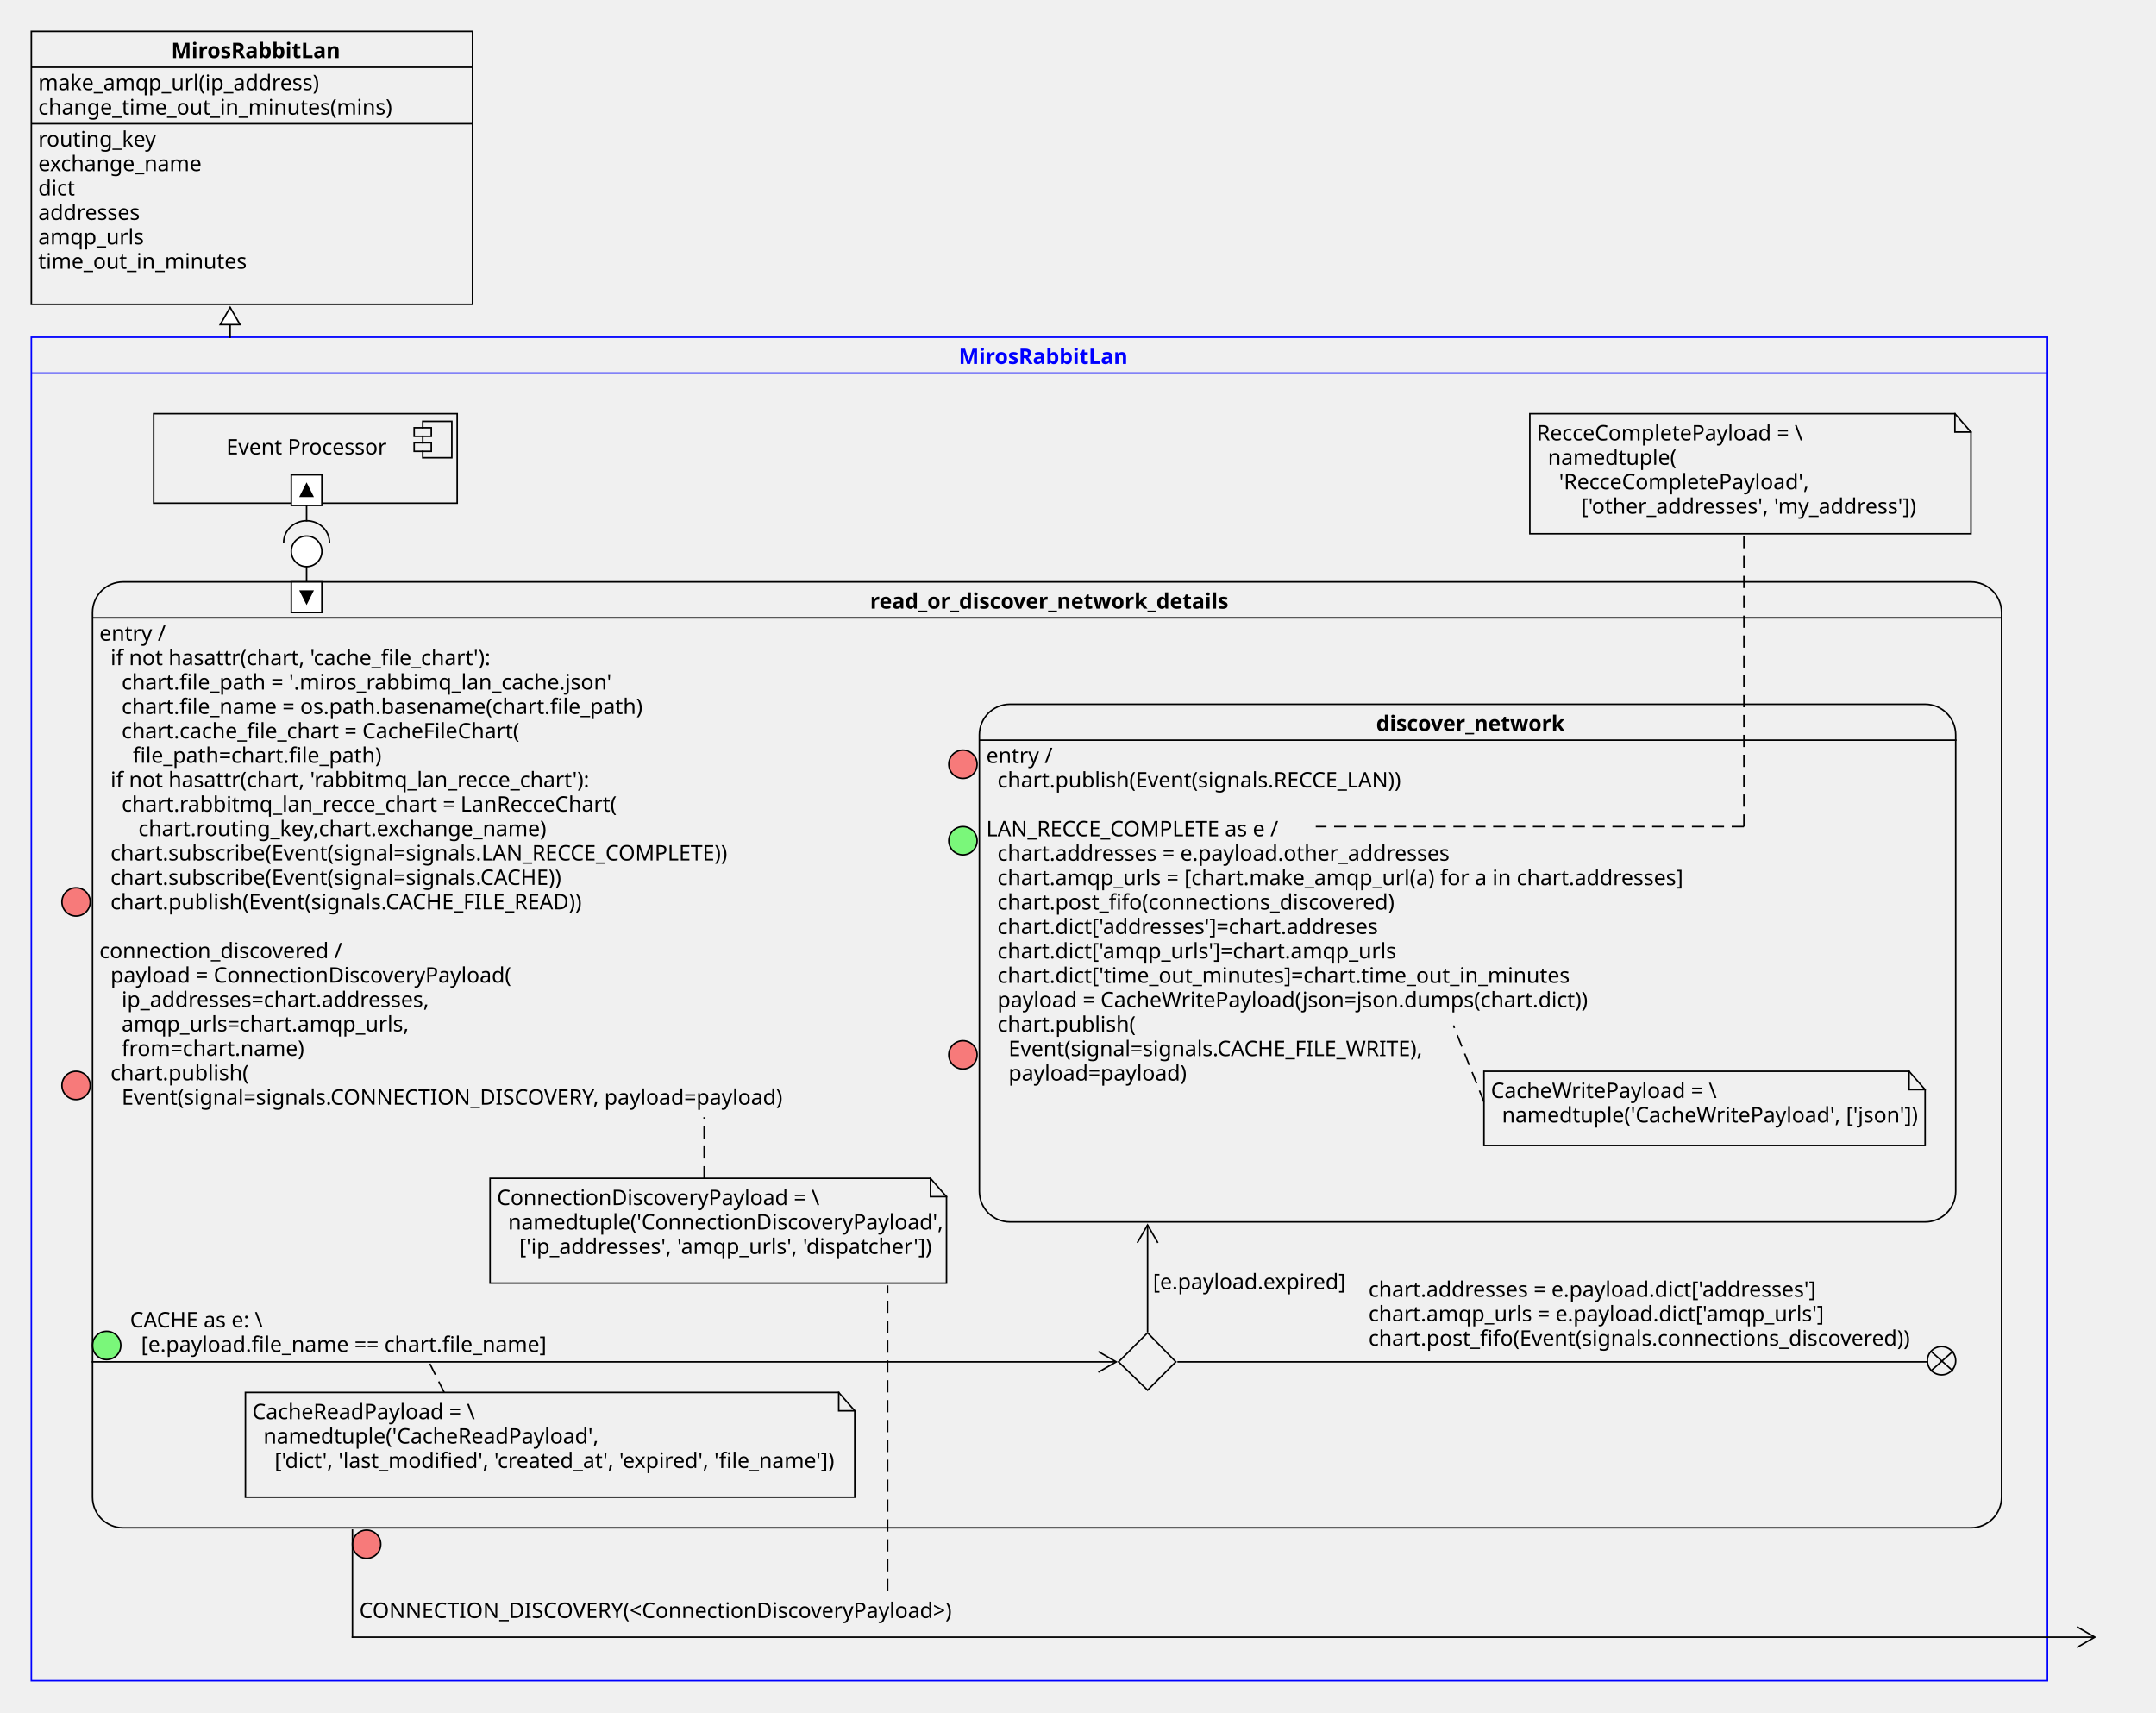
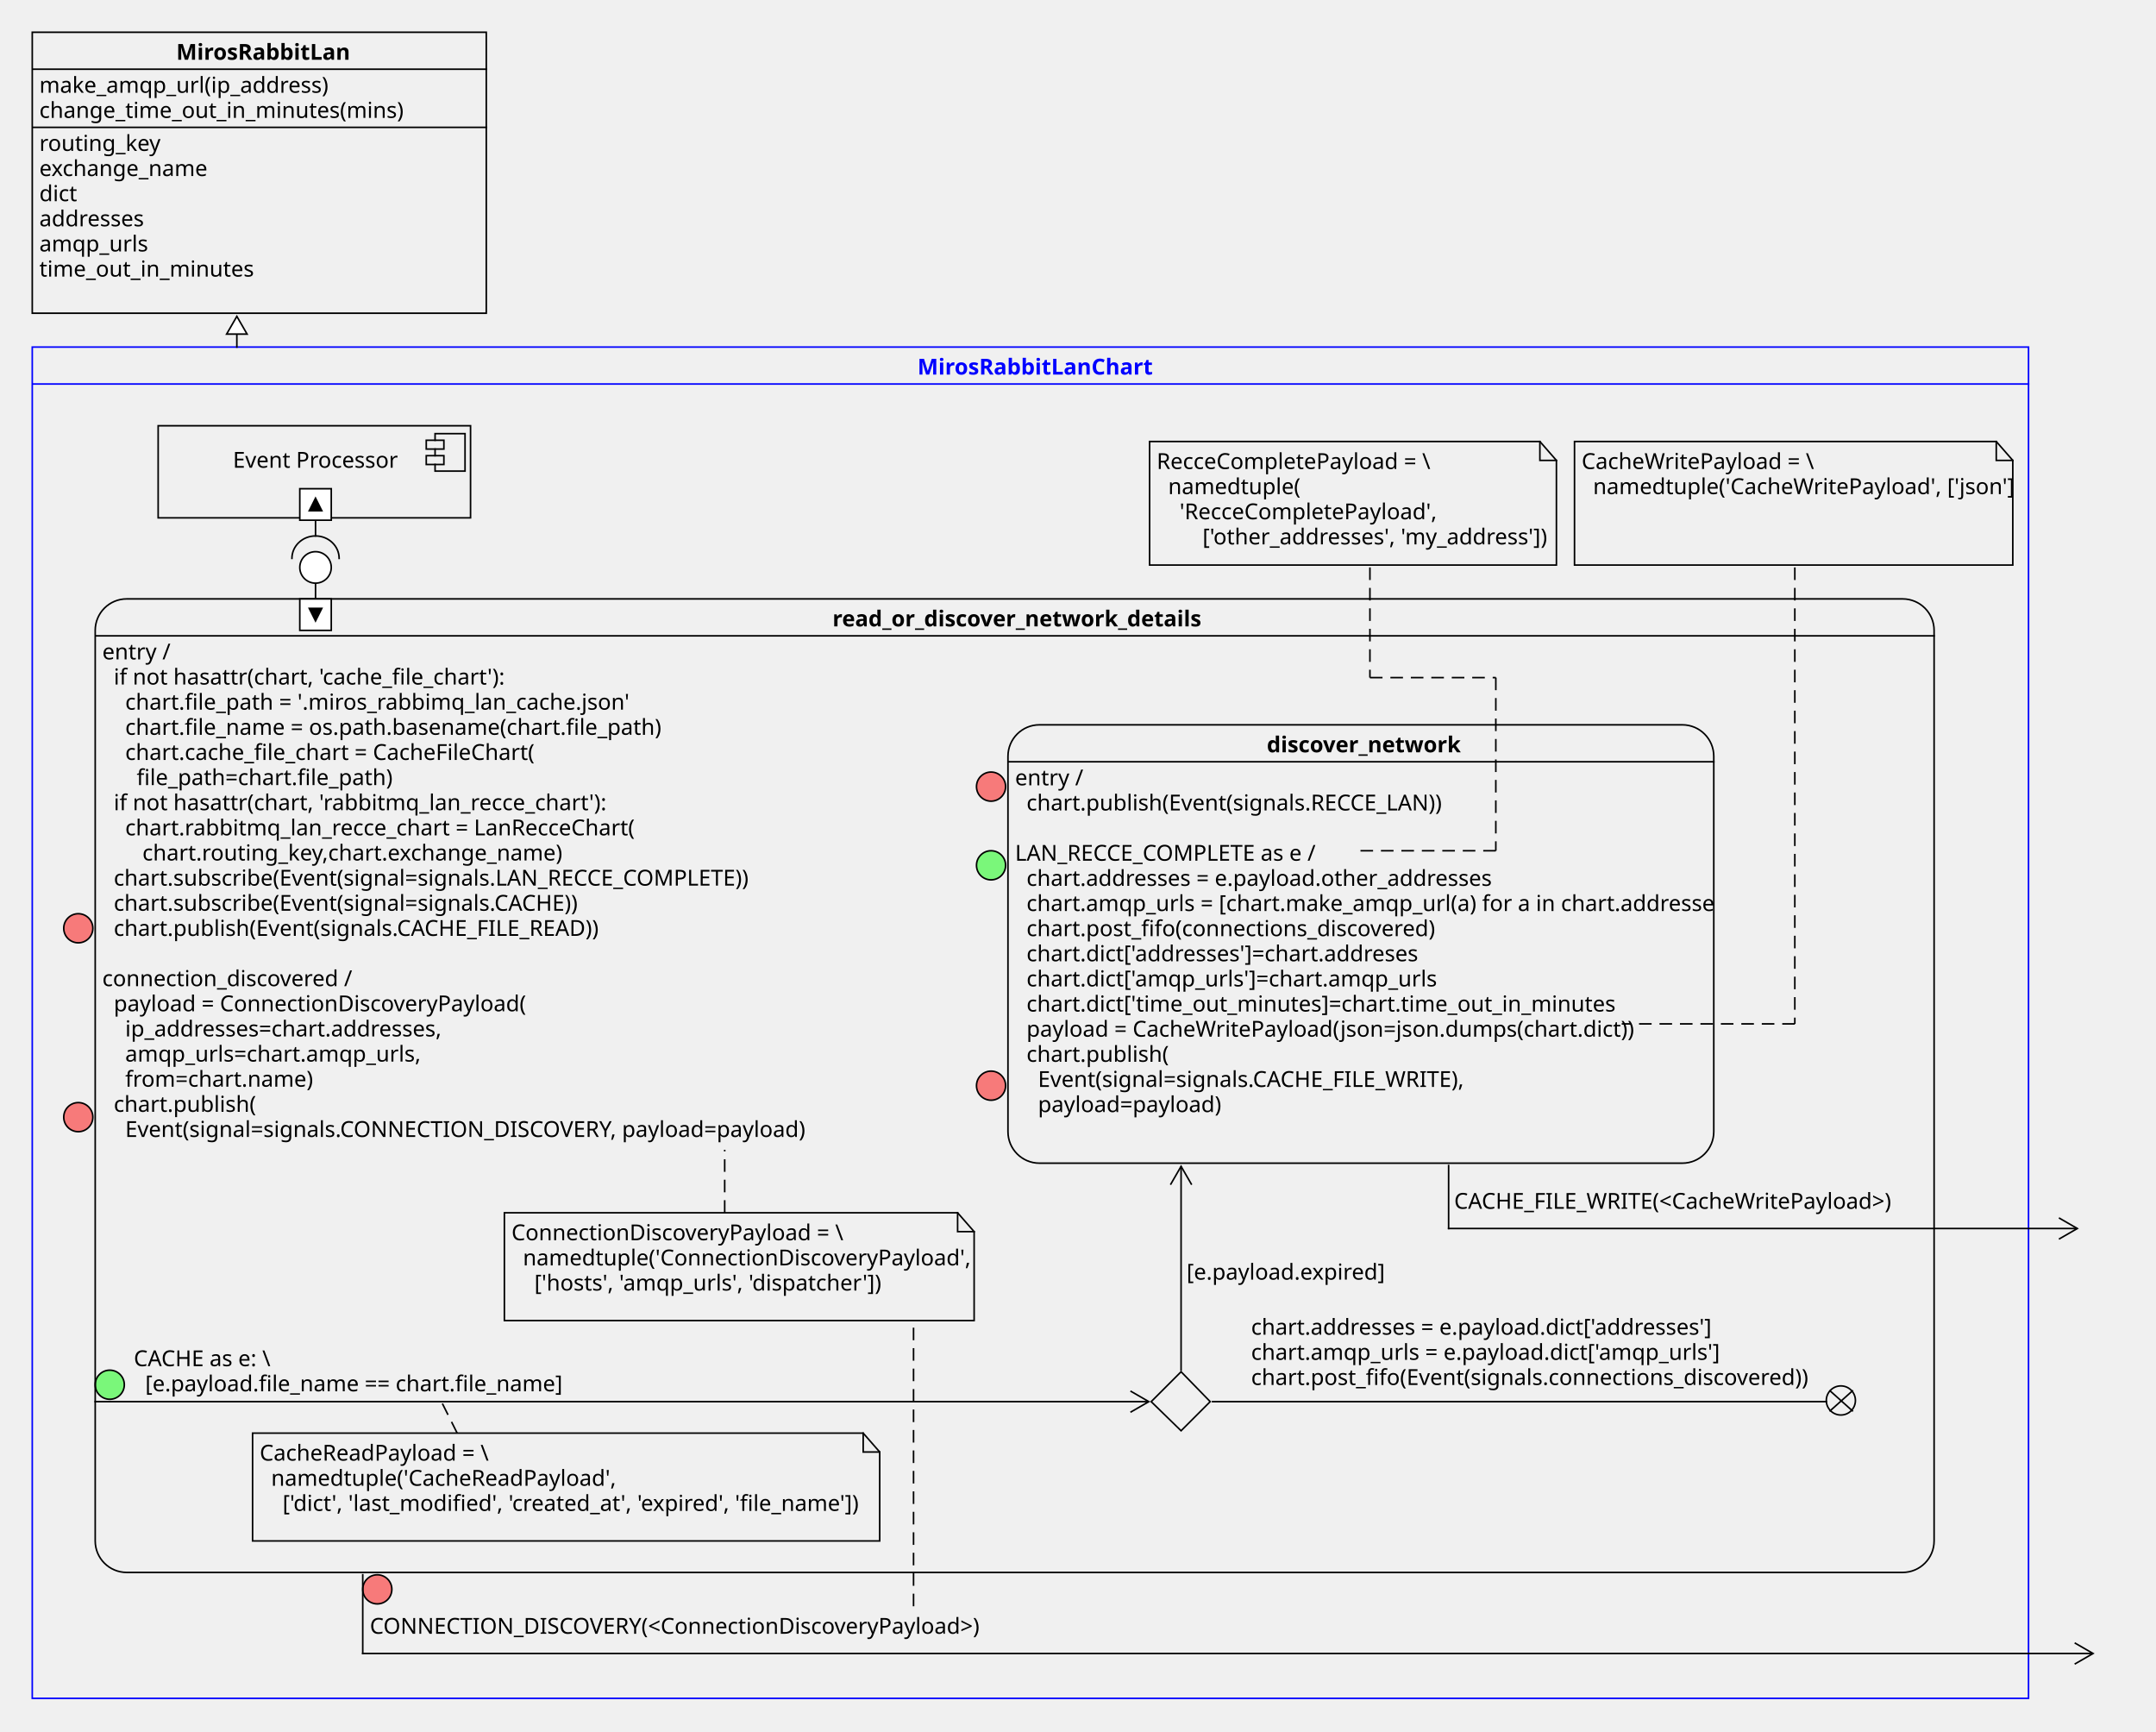
- <svg xmlns="http://www.w3.org/2000/svg" fill-opacity="1" color-rendering="auto" color-interpolation="auto" text-rendering="auto" stroke="black" stroke-linecap="square" width="1410" stroke-miterlimit="10" shape-rendering="auto" stroke-opacity="1" fill="black" stroke-dasharray="none" font-weight="normal" stroke-width="1" viewBox="30 60 1410 1120" height="1120" font-family="'Dialog'" font-style="normal" stroke-linejoin="miter" font-size="12px" stroke-dashoffset="0" image-rendering="auto">
+ <svg xmlns="http://www.w3.org/2000/svg" fill-opacity="1" color-rendering="auto" color-interpolation="auto" text-rendering="auto" stroke="black" stroke-linecap="square" width="1370" stroke-miterlimit="10" shape-rendering="auto" stroke-opacity="1" fill="black" stroke-dasharray="none" font-weight="normal" stroke-width="1" viewBox="100 10 1370 1100" height="1100" font-family="'Dialog'" font-style="normal" stroke-linejoin="miter" font-size="12px" stroke-dashoffset="0" image-rendering="auto">
  <defs id="genericDefs" />
  <g>
    <defs id="defs1">
      <clipPath clipPathUnits="userSpaceOnUse" id="clipPath1">
        <path d="M0 0 L2147483647 0 L2147483647 2147483647 L0 2147483647 L0 0 Z" />
      </clipPath>
      <clipPath clipPathUnits="userSpaceOnUse" id="clipPath2">
        <path d="M0 0 L0 20 L20 20 L20 0 Z" />
      </clipPath>
      <clipPath clipPathUnits="userSpaceOnUse" id="clipPath3">
-         <path d="M0 0 L0 880 L1320 880 L1320 0 Z" />
+         <path d="M0 0 L0 860 L1270 860 L1270 0 Z" />
      </clipPath>
      <clipPath clipPathUnits="userSpaceOnUse" id="clipPath4">
-         <path d="M0 0 L0 50 L290 50 L290 0 Z" />
+         <path d="M0 0 L0 80 L280 80 L280 0 Z" />
      </clipPath>
      <clipPath clipPathUnits="userSpaceOnUse" id="clipPath5">
        <path d="M0 0 L0 30 L440 30 L440 0 Z" />
      </clipPath>
      <clipPath clipPathUnits="userSpaceOnUse" id="clipPath6">
        <path d="M0 0 L0 70 L370 70 L370 0 Z" />
      </clipPath>
      <clipPath clipPathUnits="userSpaceOnUse" id="clipPath7">
-         <path d="M0 0 L0 80 L290 80 L290 0 Z" />
+         <path d="M0 0 L0 80 L260 80 L260 0 Z" />
      </clipPath>
      <clipPath clipPathUnits="userSpaceOnUse" id="clipPath8">
-         <path d="M0 0 L0 340 L640 340 L640 0 Z" />
+         <path d="M0 0 L0 280 L450 280 L450 0 Z" />
      </clipPath>
      <clipPath clipPathUnits="userSpaceOnUse" id="clipPath9">
        <path d="M0 0 L0 40 L40 40 L40 0 Z" />
      </clipPath>
      <clipPath clipPathUnits="userSpaceOnUse" id="clipPath10">
        <path d="M0 0 L0 40 L410 40 L410 0 Z" />
      </clipPath>
      <clipPath clipPathUnits="userSpaceOnUse" id="clipPath11">
        <path d="M0 0 L0 70 L400 70 L400 0 Z" />
      </clipPath>
      <clipPath clipPathUnits="userSpaceOnUse" id="clipPath12">
        <path d="M0 0 L0 70 L300 70 L300 0 Z" />
      </clipPath>
      <clipPath clipPathUnits="userSpaceOnUse" id="clipPath13">
        <path d="M0 0 L0 60 L200 60 L200 0 Z" />
      </clipPath>
      <clipPath clipPathUnits="userSpaceOnUse" id="clipPath14">
-         <path d="M0 0 L0 620 L1250 620 L1250 0 Z" />
+         <path d="M0 0 L0 620 L1170 620 L1170 0 Z" />
      </clipPath>
      <clipPath clipPathUnits="userSpaceOnUse" id="clipPath15">
        <path d="M0 0 L0 180 L290 180 L290 0 Z" />
      </clipPath>
      <clipPath clipPathUnits="userSpaceOnUse" id="clipPath16">
+         <path d="M0 0 L0 70 L430 70 L430 0 Z" />
+       </clipPath>
+       <clipPath clipPathUnits="userSpaceOnUse" id="clipPath17">
        <path d="M0 0 L0 50 L30 50 L30 0 Z" />
      </clipPath>
-       <clipPath clipPathUnits="userSpaceOnUse" id="clipPath17">
-         <path d="M0 0 L0 80 L50 80 L50 0 Z" />
-       </clipPath>
      <clipPath clipPathUnits="userSpaceOnUse" id="clipPath18">
-         <path d="M0 0 L0 230 L30 230 L30 0 Z" />
+         <path d="M0 0 L0 320 L140 320 L140 0 Z" />
      </clipPath>
      <clipPath clipPathUnits="userSpaceOnUse" id="clipPath19">
+         <path d="M0 0 L0 210 L30 210 L30 0 Z" />
+       </clipPath>
+       <clipPath clipPathUnits="userSpaceOnUse" id="clipPath20">
        <path d="M0 0 L0 70 L30 70 L30 0 Z" />
      </clipPath>
-       <clipPath clipPathUnits="userSpaceOnUse" id="clipPath20">
-         <path d="M0 0 L0 100 L1170 100 L1170 0 Z" />
-       </clipPath>
      <clipPath clipPathUnits="userSpaceOnUse" id="clipPath21">
+         <path d="M0 0 L0 80 L1130 80 L1130 0 Z" />
+       </clipPath>
+       <clipPath clipPathUnits="userSpaceOnUse" id="clipPath22">
        <path d="M0 0 L0 50 L40 50 L40 0 Z" />
      </clipPath>
-       <clipPath clipPathUnits="userSpaceOnUse" id="clipPath22">
-         <path d="M0 0 L0 220 L310 220 L310 0 Z" />
-       </clipPath>
      <clipPath clipPathUnits="userSpaceOnUse" id="clipPath23">
-         <path d="M0 0 L0 30 L520 30 L520 0 Z" />
+         <path d="M0 0 L0 210 L120 210 L120 0 Z" />
      </clipPath>
      <clipPath clipPathUnits="userSpaceOnUse" id="clipPath24">
-         <path d="M0 0 L0 100 L140 100 L140 0 Z" />
+         <path d="M0 0 L0 30 L420 30 L420 0 Z" />
      </clipPath>
      <clipPath clipPathUnits="userSpaceOnUse" id="clipPath25">
+         <path d="M0 0 L0 160 L140 160 L140 0 Z" />
+       </clipPath>
+       <clipPath clipPathUnits="userSpaceOnUse" id="clipPath26">
        <path d="M0 0 L0 30 L700 30 L700 0 Z" />
      </clipPath>
-       <clipPath clipPathUnits="userSpaceOnUse" id="clipPath26">
+       <clipPath clipPathUnits="userSpaceOnUse" id="clipPath27">
        <path d="M0 0 L0 60 L50 60 L50 0 Z" />
      </clipPath>
-       <clipPath clipPathUnits="userSpaceOnUse" id="clipPath27">
+       <clipPath clipPathUnits="userSpaceOnUse" id="clipPath28">
        <path d="M0 0 L0 60 L30 60 L30 0 Z" />
      </clipPath>
    </defs>
-     <g fill="rgb(255,0,0)" fill-opacity="0.49" transform="translate(70,640)" stroke-opacity="0.49" stroke="rgb(255,0,0)">
-       <circle r="9.25" clip-path="url(#clipPath2)" cx="9.75" cy="9.75" stroke="none" />
-     </g>
-     <g transform="translate(70,640)">
-       <circle fill="none" r="9.25" clip-path="url(#clipPath2)" cx="9.75" cy="9.75" />
-     </g>
-     <g fill="rgb(255,255,255)" fill-opacity="0" transform="translate(50,280)" stroke-opacity="0" stroke="rgb(255,255,255)">
-       <rect x="0.5" width="1318.5" height="878.5" y="0.5" clip-path="url(#clipPath3)" stroke="none" />
-     </g>
-     <g fill="blue" transform="translate(50,280)" stroke="blue">
-       <rect fill="none" x="0.5" width="1318.5" height="878.5" y="0.5" clip-path="url(#clipPath3)" />
-       <text x="607" font-size="14px" y="17.969" clip-path="url(#clipPath3)" font-family="sans-serif" stroke="none" font-weight="bold" xml:space="preserve">MirosRabbitLan</text>
-       <path fill="none" d="M1 23.969 L1319 23.969" clip-path="url(#clipPath3)" />
-     </g>
-     <g fill="rgb(255,0,0)" fill-opacity="0.49" transform="translate(650,740)" stroke-opacity="0.49" stroke="rgb(255,0,0)">
-       <circle r="9.25" clip-path="url(#clipPath2)" cx="9.75" cy="9.75" stroke="none" />
-     </g>
-     <g transform="translate(650,740)">
-       <circle fill="none" r="9.25" clip-path="url(#clipPath2)" cx="9.75" cy="9.75" />
-     </g>
-     <g fill="rgb(255,255,255)" fill-opacity="0" transform="translate(1000,760)" stroke-opacity="0" stroke="rgb(255,255,255)">
-       <path d="M0.5 0.5 L278.5 0.5 L289 12.5 L289 49 L0.5 49 Z" stroke="none" clip-path="url(#clipPath4)" />
-     </g>
-     <g transform="translate(1000,760)">
-       <path fill="none" d="M0.5 0.5 L278.5 0.5 L289 12.5 L289 49 L0.5 49 Z" clip-path="url(#clipPath4)" />
-       <path fill="none" d="M278.5 0.5 L278.5 12.5 L289 12.5" clip-path="url(#clipPath4)" />
+     <g fill="rgb(255,0,0)" fill-opacity="0.49" transform="translate(140,590)" stroke-opacity="0.49" stroke="rgb(255,0,0)">
+       <circle r="9.25" clip-path="url(#clipPath2)" cx="9.75" cy="9.75" stroke="none" />
+     </g>
+     <g transform="translate(140,590)">
+       <circle fill="none" r="9.25" clip-path="url(#clipPath2)" cx="9.75" cy="9.75" />
+     </g>
+     <g fill="rgb(255,255,255)" fill-opacity="0" transform="translate(120,230)" stroke-opacity="0" stroke="rgb(255,255,255)">
+       <rect x="0.5" width="1268.5" height="858.5" y="0.5" clip-path="url(#clipPath3)" stroke="none" />
+     </g>
+     <g fill="blue" transform="translate(120,230)" stroke="blue">
+       <rect fill="none" x="0.5" width="1268.5" height="858.5" y="0.5" clip-path="url(#clipPath3)" />
+       <text x="563" font-size="14px" y="17.969" clip-path="url(#clipPath3)" font-family="sans-serif" stroke="none" font-weight="bold" xml:space="preserve">MirosRabbitLanChart</text>
+       <path fill="none" d="M1 23.969 L1269 23.969" clip-path="url(#clipPath3)" />
+     </g>
+     <g fill="rgb(255,0,0)" fill-opacity="0.49" transform="translate(720,690)" stroke-opacity="0.49" stroke="rgb(255,0,0)">
+       <circle r="9.25" clip-path="url(#clipPath2)" cx="9.75" cy="9.75" stroke="none" />
+     </g>
+     <g transform="translate(720,690)">
+       <circle fill="none" r="9.25" clip-path="url(#clipPath2)" cx="9.75" cy="9.75" />
+     </g>
+     <g fill="rgb(255,255,255)" fill-opacity="0" transform="translate(1100,290)" stroke-opacity="0" stroke="rgb(255,255,255)">
+       <path d="M0.5 0.5 L268.5 0.5 L279 12.5 L279 79 L0.5 79 Z" stroke="none" clip-path="url(#clipPath4)" />
+     </g>
+     <g transform="translate(1100,290)">
+       <path fill="none" d="M0.5 0.5 L268.5 0.5 L279 12.5 L279 79 L0.5 79 Z" clip-path="url(#clipPath4)" />
+       <path fill="none" d="M268.5 0.5 L268.5 12.5 L279 12.5" clip-path="url(#clipPath4)" />
      <text x="5" font-size="14px" y="17.969" clip-path="url(#clipPath4)" font-family="sans-serif" stroke="none" xml:space="preserve">CacheWritePayload = \</text>
      <text x="5" font-size="14px" y="33.938" clip-path="url(#clipPath4)" font-family="sans-serif" stroke="none" xml:space="preserve">  namedtuple('CacheWritePayload', ['json'])</text>
    </g>
-     <g font-family="sans-serif" font-size="14px" transform="translate(260,1100)">
+     <g font-family="sans-serif" font-size="14px" transform="translate(330,1030)">
      <text x="5" xml:space="preserve" y="17.969" clip-path="url(#clipPath5)" stroke="none">CONNECTION_DISCOVERY(&lt;ConnectionDiscoveryPayload&gt;)</text>
    </g>
-     <g fill="rgb(255,0,0)" fill-opacity="0.49" transform="translate(70,760)" stroke-opacity="0.49" stroke="rgb(255,0,0)">
-       <circle r="9.25" clip-path="url(#clipPath2)" cx="9.75" cy="9.75" stroke="none" />
-     </g>
-     <g transform="translate(70,760)">
-       <circle fill="none" r="9.25" clip-path="url(#clipPath2)" cx="9.75" cy="9.75" />
-     </g>
-     <g fill="rgb(255,255,255)" fill-opacity="0" transform="translate(1290,940)" stroke-opacity="0" stroke="rgb(255,255,255)">
-       <circle r="9.25" clip-path="url(#clipPath2)" cx="9.75" cy="9.75" stroke="none" />
-     </g>
-     <g transform="translate(1290,940)">
+     <g fill="rgb(255,0,0)" fill-opacity="0.49" transform="translate(140,710)" stroke-opacity="0.49" stroke="rgb(255,0,0)">
+       <circle r="9.25" clip-path="url(#clipPath2)" cx="9.75" cy="9.75" stroke="none" />
+     </g>
+     <g transform="translate(140,710)">
+       <circle fill="none" r="9.25" clip-path="url(#clipPath2)" cx="9.75" cy="9.75" />
+     </g>
+     <g fill="rgb(255,255,255)" fill-opacity="0" transform="translate(1260,890)" stroke-opacity="0" stroke="rgb(255,255,255)">
+       <circle r="9.25" clip-path="url(#clipPath2)" cx="9.75" cy="9.75" stroke="none" />
+     </g>
+     <g transform="translate(1260,890)">
      <circle fill="none" r="9.25" clip-path="url(#clipPath2)" cx="9.75" cy="9.75" />
      <path fill="none" d="M2.919 3.667 L17.081 16.333" clip-path="url(#clipPath2)" />
      <path fill="none" d="M2.919 16.333 L17.081 3.667" clip-path="url(#clipPath2)" />
    </g>
-     <g font-family="sans-serif" font-size="14px" transform="translate(920,890)">
+     <g font-family="sans-serif" font-size="14px" transform="translate(890,840)">
      <text x="5" xml:space="preserve" y="17.969" clip-path="url(#clipPath6)" stroke="none">chart.addresses = e.payload.dict['addresses']</text>
      <text x="5" xml:space="preserve" y="33.938" clip-path="url(#clipPath6)" stroke="none">chart.amqp_urls = e.payload.dict['amqp_urls']</text>
      <text x="5" xml:space="preserve" y="49.906" clip-path="url(#clipPath6)" stroke="none">chart.post_fifo(Event(signals.connections_discovered))</text>
    </g>
-     <g fill="rgb(0,255,0)" fill-opacity="0.49" transform="translate(650,600)" stroke-opacity="0.49" stroke="rgb(0,255,0)">
-       <circle r="9.25" clip-path="url(#clipPath2)" cx="9.75" cy="9.75" stroke="none" />
-     </g>
-     <g transform="translate(650,600)">
-       <circle fill="none" r="9.25" clip-path="url(#clipPath2)" cx="9.75" cy="9.75" />
-     </g>
-     <g fill="rgb(255,255,255)" fill-opacity="0" transform="translate(1030,330)" stroke-opacity="0" stroke="rgb(255,255,255)">
-       <path d="M0.5 0.5 L278.5 0.5 L289 12.5 L289 79 L0.5 79 Z" stroke="none" clip-path="url(#clipPath7)" />
-     </g>
-     <g transform="translate(1030,330)">
-       <path fill="none" d="M0.5 0.5 L278.5 0.5 L289 12.5 L289 79 L0.5 79 Z" clip-path="url(#clipPath7)" />
-       <path fill="none" d="M278.5 0.5 L278.5 12.5 L289 12.5" clip-path="url(#clipPath7)" />
+     <g fill="rgb(0,255,0)" fill-opacity="0.49" transform="translate(720,550)" stroke-opacity="0.49" stroke="rgb(0,255,0)">
+       <circle r="9.25" clip-path="url(#clipPath2)" cx="9.75" cy="9.75" stroke="none" />
+     </g>
+     <g transform="translate(720,550)">
+       <circle fill="none" r="9.25" clip-path="url(#clipPath2)" cx="9.75" cy="9.75" />
+     </g>
+     <g fill="rgb(255,255,255)" fill-opacity="0" transform="translate(830,290)" stroke-opacity="0" stroke="rgb(255,255,255)">
+       <path d="M0.5 0.5 L248.5 0.5 L259 12.5 L259 79 L0.5 79 Z" stroke="none" clip-path="url(#clipPath7)" />
+     </g>
+     <g transform="translate(830,290)">
+       <path fill="none" d="M0.5 0.5 L248.5 0.5 L259 12.5 L259 79 L0.5 79 Z" clip-path="url(#clipPath7)" />
+       <path fill="none" d="M248.5 0.5 L248.5 12.5 L259 12.5" clip-path="url(#clipPath7)" />
      <text x="5" font-size="14px" y="17.969" clip-path="url(#clipPath7)" font-family="sans-serif" stroke="none" xml:space="preserve">RecceCompletePayload = \</text>
      <text x="5" font-size="14px" y="33.938" clip-path="url(#clipPath7)" font-family="sans-serif" stroke="none" xml:space="preserve">  namedtuple(</text>
      <text x="5" font-size="14px" y="49.906" clip-path="url(#clipPath7)" font-family="sans-serif" stroke="none" xml:space="preserve">    'RecceCompletePayload',</text>
      <text x="5" font-size="14px" y="65.875" clip-path="url(#clipPath7)" font-family="sans-serif" stroke="none" xml:space="preserve">        ['other_addresses', 'my_address'])</text>
    </g>
-     <g fill="rgb(255,0,0)" fill-opacity="0.49" transform="translate(650,550)" stroke-opacity="0.49" stroke="rgb(255,0,0)">
-       <circle r="9.25" clip-path="url(#clipPath2)" cx="9.75" cy="9.75" stroke="none" />
-     </g>
-     <g transform="translate(650,550)">
-       <circle fill="none" r="9.25" clip-path="url(#clipPath2)" cx="9.75" cy="9.75" />
-     </g>
-     <g fill="rgb(255,255,255)" fill-opacity="0" transform="translate(670,520)" stroke-opacity="0" stroke="rgb(255,255,255)">
-       <rect x="0.5" y="0.5" clip-path="url(#clipPath8)" width="638.5" rx="20" ry="20" height="338.5" stroke="none" />
-     </g>
-     <g transform="translate(670,520)">
-       <rect x="0.5" y="0.5" clip-path="url(#clipPath8)" fill="none" width="638.5" rx="20" ry="20" height="338.5" />
-       <text x="260" font-size="14px" y="17.969" clip-path="url(#clipPath8)" font-family="sans-serif" stroke="none" font-weight="bold" xml:space="preserve">discover_network</text>
-       <path fill="none" d="M1 23.969 L639 23.969" clip-path="url(#clipPath8)" />
+     <g fill="rgb(255,0,0)" fill-opacity="0.49" transform="translate(720,500)" stroke-opacity="0.49" stroke="rgb(255,0,0)">
+       <circle r="9.25" clip-path="url(#clipPath2)" cx="9.75" cy="9.75" stroke="none" />
+     </g>
+     <g transform="translate(720,500)">
+       <circle fill="none" r="9.25" clip-path="url(#clipPath2)" cx="9.75" cy="9.75" />
+     </g>
+     <g fill="rgb(255,255,255)" fill-opacity="0" transform="translate(740,470)" stroke-opacity="0" stroke="rgb(255,255,255)">
+       <rect x="0.5" y="0.5" clip-path="url(#clipPath8)" width="448.5" rx="20" ry="20" height="278.5" stroke="none" />
+     </g>
+     <g transform="translate(740,470)">
+       <rect x="0.5" y="0.5" clip-path="url(#clipPath8)" fill="none" width="448.5" rx="20" ry="20" height="278.5" />
+       <text x="165" font-size="14px" y="17.969" clip-path="url(#clipPath8)" font-family="sans-serif" stroke="none" font-weight="bold" xml:space="preserve">discover_network</text>
+       <path fill="none" d="M1 23.969 L449 23.969" clip-path="url(#clipPath8)" />
      <text x="5" font-size="14px" y="38.938" clip-path="url(#clipPath8)" font-family="sans-serif" stroke="none" xml:space="preserve">entry /</text>
      <text x="5" font-size="14px" y="54.906" clip-path="url(#clipPath8)" font-family="sans-serif" stroke="none" xml:space="preserve">  chart.publish(Event(signals.RECCE_LAN))</text>
      <text x="5" font-size="14px" y="86.844" clip-path="url(#clipPath8)" font-family="sans-serif" stroke="none" xml:space="preserve">LAN_RECCE_COMPLETE as e /</text>
      <text x="5" font-size="14px" y="102.812" clip-path="url(#clipPath8)" font-family="sans-serif" stroke="none" xml:space="preserve">  chart.addresses = e.payload.other_addresses</text>
      <text x="5" font-size="14px" y="118.781" clip-path="url(#clipPath8)" font-family="sans-serif" stroke="none" xml:space="preserve">  chart.amqp_urls = [chart.make_amqp_url(a) for a in chart.addresses]</text>
      <text x="5" font-size="14px" y="134.75" clip-path="url(#clipPath8)" font-family="sans-serif" stroke="none" xml:space="preserve">  chart.post_fifo(connections_discovered)</text>
      <text x="5" font-size="14px" y="150.719" clip-path="url(#clipPath8)" font-family="sans-serif" stroke="none" xml:space="preserve">  chart.dict['addresses']=chart.addreses</text>
      <text x="5" font-size="14px" y="166.688" clip-path="url(#clipPath8)" font-family="sans-serif" stroke="none" xml:space="preserve">  chart.dict['amqp_urls']=chart.amqp_urls</text>
      <text x="5" font-size="14px" y="182.656" clip-path="url(#clipPath8)" font-family="sans-serif" stroke="none" xml:space="preserve">  chart.dict['time_out_minutes]=chart.time_out_in_minutes</text>
      <text x="5" font-size="14px" y="198.625" clip-path="url(#clipPath8)" font-family="sans-serif" stroke="none" xml:space="preserve">  payload = CacheWritePayload(json=json.dumps(chart.dict))</text>
      <text x="5" font-size="14px" y="214.594" clip-path="url(#clipPath8)" font-family="sans-serif" stroke="none" xml:space="preserve">  chart.publish(</text>
      <text x="5" font-size="14px" y="230.562" clip-path="url(#clipPath8)" font-family="sans-serif" stroke="none" xml:space="preserve">    Event(signal=signals.CACHE_FILE_WRITE),</text>
      <text x="5" font-size="14px" y="246.531" clip-path="url(#clipPath8)" font-family="sans-serif" stroke="none" xml:space="preserve">    payload=payload)</text>
      <text x="5" font-size="14px" y="262.5" clip-path="url(#clipPath8)" font-family="sans-serif" stroke="none" xml:space="preserve">    </text>
      <text x="5" font-size="14px" y="278.469" clip-path="url(#clipPath8)" font-family="sans-serif" stroke="none" xml:space="preserve">  </text>
    </g>
-     <g fill="rgb(255,255,255)" fill-opacity="0" transform="translate(760,930)" stroke-opacity="0" stroke="rgb(255,255,255)">
+     <g fill="rgb(255,255,255)" fill-opacity="0" transform="translate(830,880)" stroke-opacity="0" stroke="rgb(255,255,255)">
      <path d="M20.5 1.5 L39 20.5 L20.5 39 L1.5 20.5 Z" stroke="none" clip-path="url(#clipPath9)" />
    </g>
-     <g transform="translate(760,930)">
+     <g transform="translate(830,880)">
      <path fill="none" d="M20.5 1.5 L39 20.5 L20.5 39 L1.5 20.5 Z" clip-path="url(#clipPath9)" />
    </g>
-     <g font-family="sans-serif" font-size="14px" transform="translate(110,910)">
+     <g font-family="sans-serif" font-size="14px" transform="translate(180,860)">
      <text x="5" xml:space="preserve" y="17.969" clip-path="url(#clipPath10)" stroke="none">CACHE as e: \</text>
      <text x="5" xml:space="preserve" y="33.938" clip-path="url(#clipPath10)" stroke="none">  [e.payload.file_name == chart.file_name]</text>
      <text x="5" xml:space="preserve" y="65.875" clip-path="url(#clipPath10)" stroke="none">    </text>
      <text x="5" xml:space="preserve" y="81.844" clip-path="url(#clipPath10)" stroke="none">  </text>
    </g>
-     <g fill="rgb(255,255,255)" fill-opacity="0" transform="translate(190,970)" stroke-opacity="0" stroke="rgb(255,255,255)">
+     <g fill="rgb(255,255,255)" fill-opacity="0" transform="translate(260,920)" stroke-opacity="0" stroke="rgb(255,255,255)">
      <path d="M0.5 0.5 L388.5 0.5 L399 12.5 L399 69 L0.5 69 Z" stroke="none" clip-path="url(#clipPath11)" />
    </g>
-     <g transform="translate(190,970)">
+     <g transform="translate(260,920)">
      <path fill="none" d="M0.5 0.5 L388.5 0.5 L399 12.5 L399 69 L0.5 69 Z" clip-path="url(#clipPath11)" />
      <path fill="none" d="M388.5 0.5 L388.5 12.5 L399 12.5" clip-path="url(#clipPath11)" />
      <text x="5" font-size="14px" y="17.969" clip-path="url(#clipPath11)" font-family="sans-serif" stroke="none" xml:space="preserve">CacheReadPayload = \</text>
      <text x="5" font-size="14px" y="33.938" clip-path="url(#clipPath11)" font-family="sans-serif" stroke="none" xml:space="preserve">  namedtuple('CacheReadPayload',</text>
      <text x="5" font-size="14px" y="49.906" clip-path="url(#clipPath11)" font-family="sans-serif" stroke="none" xml:space="preserve">    ['dict', 'last_modified', 'created_at', 'expired', 'file_name'])</text>
    </g>
-     <g fill="rgb(0,255,0)" fill-opacity="0.49" transform="translate(90,930)" stroke-opacity="0.49" stroke="rgb(0,255,0)">
-       <circle r="9.25" clip-path="url(#clipPath2)" cx="9.75" cy="9.75" stroke="none" />
-     </g>
-     <g transform="translate(90,930)">
-       <circle fill="none" r="9.25" clip-path="url(#clipPath2)" cx="9.75" cy="9.75" />
-     </g>
-     <g fill="rgb(255,0,0)" fill-opacity="0.49" transform="translate(260,1060)" stroke-opacity="0.49" stroke="rgb(255,0,0)">
-       <circle r="9.25" clip-path="url(#clipPath2)" cx="9.75" cy="9.75" stroke="none" />
-     </g>
-     <g transform="translate(260,1060)">
-       <circle fill="none" r="9.25" clip-path="url(#clipPath2)" cx="9.75" cy="9.75" />
-     </g>
-     <g fill="rgb(255,255,255)" fill-opacity="0" transform="translate(350,830)" stroke-opacity="0" stroke="rgb(255,255,255)">
+     <g fill="rgb(0,255,0)" fill-opacity="0.49" transform="translate(160,880)" stroke-opacity="0.49" stroke="rgb(0,255,0)">
+       <circle r="9.25" clip-path="url(#clipPath2)" cx="9.75" cy="9.75" stroke="none" />
+     </g>
+     <g transform="translate(160,880)">
+       <circle fill="none" r="9.25" clip-path="url(#clipPath2)" cx="9.75" cy="9.75" />
+     </g>
+     <g fill="rgb(255,0,0)" fill-opacity="0.49" transform="translate(330,1010)" stroke-opacity="0.49" stroke="rgb(255,0,0)">
+       <circle r="9.25" clip-path="url(#clipPath2)" cx="9.75" cy="9.75" stroke="none" />
+     </g>
+     <g transform="translate(330,1010)">
+       <circle fill="none" r="9.25" clip-path="url(#clipPath2)" cx="9.75" cy="9.75" />
+     </g>
+     <g fill="rgb(255,255,255)" fill-opacity="0" transform="translate(420,780)" stroke-opacity="0" stroke="rgb(255,255,255)">
      <path d="M0.5 0.5 L288.5 0.5 L299 12.5 L299 69 L0.5 69 Z" stroke="none" clip-path="url(#clipPath12)" />
    </g>
-     <g transform="translate(350,830)">
+     <g transform="translate(420,780)">
      <path fill="none" d="M0.5 0.5 L288.5 0.5 L299 12.5 L299 69 L0.5 69 Z" clip-path="url(#clipPath12)" />
      <path fill="none" d="M288.5 0.5 L288.5 12.5 L299 12.5" clip-path="url(#clipPath12)" />
      <text x="5" font-size="14px" y="17.969" clip-path="url(#clipPath12)" font-family="sans-serif" stroke="none" xml:space="preserve">ConnectionDiscoveryPayload = \</text>
      <text x="5" font-size="14px" y="33.938" clip-path="url(#clipPath12)" font-family="sans-serif" stroke="none" xml:space="preserve">  namedtuple('ConnectionDiscoveryPayload',</text>
-       <text x="5" font-size="14px" y="49.906" clip-path="url(#clipPath12)" font-family="sans-serif" stroke="none" xml:space="preserve">    ['ip_addresses', 'amqp_urls', 'dispatcher'])</text>
-     </g>
-     <g fill="rgb(255,255,255)" fill-opacity="0" transform="translate(130,330)" stroke-opacity="0" stroke="rgb(255,255,255)">
+       <text x="5" font-size="14px" y="49.906" clip-path="url(#clipPath12)" font-family="sans-serif" stroke="none" xml:space="preserve">    ['hosts', 'amqp_urls', 'dispatcher'])</text>
+     </g>
+     <g fill="rgb(255,255,255)" fill-opacity="0" transform="translate(200,280)" stroke-opacity="0" stroke="rgb(255,255,255)">
      <rect x="170.86" width="11.2" height="5.6" y="9.7" clip-path="url(#clipPath13)" stroke="none" />
    </g>
-     <g transform="translate(130,330)">
+     <g transform="translate(200,280)">
      <rect fill="none" x="170.86" width="11.2" height="5.6" y="9.7" clip-path="url(#clipPath13)" />
    </g>
-     <g fill="rgb(255,255,255)" fill-opacity="0" transform="translate(130,330)" stroke-opacity="0" stroke="rgb(255,255,255)">
+     <g fill="rgb(255,255,255)" fill-opacity="0" transform="translate(200,280)" stroke-opacity="0" stroke="rgb(255,255,255)">
      <rect x="170.86" width="11.2" height="5.6" y="19.5" clip-path="url(#clipPath13)" stroke="none" />
    </g>
-     <g transform="translate(130,330)">
+     <g transform="translate(200,280)">
      <rect fill="none" x="170.86" width="11.2" height="5.6" y="19.5" clip-path="url(#clipPath13)" />
      <path fill="none" d="M176.46 15.3 L176.46 19.5" clip-path="url(#clipPath13)" />
      <path fill="none" d="M176.46 9.7 L176.46 5.5 L195.5 5.5 L195.5 29.3 L176.46 29.3 L176.46 25.1" clip-path="url(#clipPath13)" />
    </g>
-     <g fill="rgb(255,255,255)" fill-opacity="0" transform="translate(130,330)" stroke-opacity="0" stroke="rgb(255,255,255)">
+     <g fill="rgb(255,255,255)" fill-opacity="0" transform="translate(200,280)" stroke-opacity="0" stroke="rgb(255,255,255)">
      <rect x="0.5" width="198.5" height="58.5" y="0.5" clip-path="url(#clipPath13)" stroke="none" />
    </g>
-     <g transform="translate(130,330)">
+     <g transform="translate(200,280)">
      <rect fill="none" x="0.5" width="198.5" height="58.5" y="0.5" clip-path="url(#clipPath13)" />
      <text x="48" font-size="14px" y="27.169" clip-path="url(#clipPath13)" font-family="sans-serif" stroke="none" xml:space="preserve">Event Processor</text>
    </g>
-     <g fill="rgb(255,255,255)" fill-opacity="0" transform="translate(90,440)" stroke-opacity="0" stroke="rgb(255,255,255)">
-       <rect x="0.5" y="0.5" clip-path="url(#clipPath14)" width="1248.5" rx="20" ry="20" height="618.5" stroke="none" />
-     </g>
-     <g transform="translate(90,440)">
-       <rect x="0.5" y="0.5" clip-path="url(#clipPath14)" fill="none" width="1248.5" rx="20" ry="20" height="618.5" />
-       <text x="509" font-size="14px" y="17.969" clip-path="url(#clipPath14)" font-family="sans-serif" stroke="none" font-weight="bold" xml:space="preserve">read_or_discover_network_details</text>
-       <path fill="none" d="M1 23.969 L1249 23.969" clip-path="url(#clipPath14)" />
+     <g fill="rgb(255,255,255)" fill-opacity="0" transform="translate(160,390)" stroke-opacity="0" stroke="rgb(255,255,255)">
+       <rect x="0.5" y="0.5" clip-path="url(#clipPath14)" width="1168.5" rx="20" ry="20" height="618.5" stroke="none" />
+     </g>
+     <g transform="translate(160,390)">
+       <rect x="0.5" y="0.5" clip-path="url(#clipPath14)" fill="none" width="1168.5" rx="20" ry="20" height="618.5" />
+       <text x="469" font-size="14px" y="17.969" clip-path="url(#clipPath14)" font-family="sans-serif" stroke="none" font-weight="bold" xml:space="preserve">read_or_discover_network_details</text>
+       <path fill="none" d="M1 23.969 L1169 23.969" clip-path="url(#clipPath14)" />
      <text x="5" font-size="14px" y="38.938" clip-path="url(#clipPath14)" font-family="sans-serif" stroke="none" xml:space="preserve">entry /</text>
      <text x="5" font-size="14px" y="54.906" clip-path="url(#clipPath14)" font-family="sans-serif" stroke="none" xml:space="preserve">  if not hasattr(chart, 'cache_file_chart'):</text>
      <text x="5" font-size="14px" y="70.875" clip-path="url(#clipPath14)" font-family="sans-serif" stroke="none" xml:space="preserve">    chart.file_path = '.miros_rabbimq_lan_cache.json'</text>
      <text x="5" font-size="14px" y="86.844" clip-path="url(#clipPath14)" font-family="sans-serif" stroke="none" xml:space="preserve">    chart.file_name = os.path.basename(chart.file_path)</text>
      <text x="5" font-size="14px" y="102.812" clip-path="url(#clipPath14)" font-family="sans-serif" stroke="none" xml:space="preserve">    chart.cache_file_chart = CacheFileChart(</text>
      <text x="5" font-size="14px" y="118.781" clip-path="url(#clipPath14)" font-family="sans-serif" stroke="none" xml:space="preserve">      file_path=chart.file_path)</text>
      <text x="5" font-size="14px" y="134.75" clip-path="url(#clipPath14)" font-family="sans-serif" stroke="none" xml:space="preserve">  if not hasattr(chart, 'rabbitmq_lan_recce_chart'):</text>
      <text x="5" font-size="14px" y="150.719" clip-path="url(#clipPath14)" font-family="sans-serif" stroke="none" xml:space="preserve">    chart.rabbitmq_lan_recce_chart = LanRecceChart(</text>
      <text x="5" font-size="14px" y="166.688" clip-path="url(#clipPath14)" font-family="sans-serif" stroke="none" xml:space="preserve">       chart.routing_key,chart.exchange_name)</text>
      <text x="5" font-size="14px" y="182.656" clip-path="url(#clipPath14)" font-family="sans-serif" stroke="none" xml:space="preserve">  chart.subscribe(Event(signal=signals.LAN_RECCE_COMPLETE))</text>
      <text x="5" font-size="14px" y="198.625" clip-path="url(#clipPath14)" font-family="sans-serif" stroke="none" xml:space="preserve">  chart.subscribe(Event(signal=signals.CACHE))</text>
      <text x="5" font-size="14px" y="214.594" clip-path="url(#clipPath14)" font-family="sans-serif" stroke="none" xml:space="preserve">  chart.publish(Event(signals.CACHE_FILE_READ))</text>
      <text x="5" font-size="14px" y="246.531" clip-path="url(#clipPath14)" font-family="sans-serif" stroke="none" xml:space="preserve">connection_discovered /</text>
      <text x="5" font-size="14px" y="262.5" clip-path="url(#clipPath14)" font-family="sans-serif" stroke="none" xml:space="preserve">  payload = ConnectionDiscoveryPayload(</text>
      <text x="5" font-size="14px" y="278.469" clip-path="url(#clipPath14)" font-family="sans-serif" stroke="none" xml:space="preserve">    ip_addresses=chart.addresses,</text>
      <text x="5" font-size="14px" y="294.438" clip-path="url(#clipPath14)" font-family="sans-serif" stroke="none" xml:space="preserve">    amqp_urls=chart.amqp_urls,</text>
      <text x="5" font-size="14px" y="310.406" clip-path="url(#clipPath14)" font-family="sans-serif" stroke="none" xml:space="preserve">    from=chart.name)</text>
      <text x="5" font-size="14px" y="326.375" clip-path="url(#clipPath14)" font-family="sans-serif" stroke="none" xml:space="preserve">  chart.publish(</text>
      <text x="5" font-size="14px" y="342.344" clip-path="url(#clipPath14)" font-family="sans-serif" stroke="none" xml:space="preserve">    Event(signal=signals.CONNECTION_DISCOVERY, payload=payload)</text>
    </g>
-     <g fill="rgb(255,255,255)" fill-opacity="0" transform="translate(50,80)" stroke-opacity="0" stroke="rgb(255,255,255)">
+     <g fill="rgb(255,255,255)" fill-opacity="0" transform="translate(120,30)" stroke-opacity="0" stroke="rgb(255,255,255)">
      <rect x="0.5" width="288.5" height="178.5" y="0.5" clip-path="url(#clipPath15)" stroke="none" />
    </g>
-     <g transform="translate(50,80)">
+     <g transform="translate(120,30)">
      <rect fill="none" x="0.5" width="288.5" height="178.5" y="0.5" clip-path="url(#clipPath15)" />
      <text x="92" font-size="14px" y="17.969" clip-path="url(#clipPath15)" font-family="sans-serif" stroke="none" font-weight="bold" xml:space="preserve">MirosRabbitLan</text>
      <path fill="none" d="M1 23.969 L289 23.969" clip-path="url(#clipPath15)" />
      <text x="5" font-size="14px" y="38.938" clip-path="url(#clipPath15)" font-family="sans-serif" stroke="none" xml:space="preserve">make_amqp_url(ip_address)</text>
      <text x="5" font-size="14px" y="54.906" clip-path="url(#clipPath15)" font-family="sans-serif" stroke="none" xml:space="preserve">change_time_out_in_minutes(mins)</text>
      <path fill="none" d="M1 60.906 L289 60.906" clip-path="url(#clipPath15)" />
      <text x="5" font-size="14px" y="75.875" clip-path="url(#clipPath15)" font-family="sans-serif" stroke="none" xml:space="preserve">routing_key</text>
      <text x="5" font-size="14px" y="91.844" clip-path="url(#clipPath15)" font-family="sans-serif" stroke="none" xml:space="preserve">exchange_name</text>
      <text x="5" font-size="14px" y="107.812" clip-path="url(#clipPath15)" font-family="sans-serif" stroke="none" xml:space="preserve">dict</text>
      <text x="5" font-size="14px" y="123.781" clip-path="url(#clipPath15)" font-family="sans-serif" stroke="none" xml:space="preserve">addresses</text>
      <text x="5" font-size="14px" y="139.75" clip-path="url(#clipPath15)" font-family="sans-serif" stroke="none" xml:space="preserve">amqp_urls</text>
      <text x="5" font-size="14px" y="155.719" clip-path="url(#clipPath15)" font-family="sans-serif" stroke="none" xml:space="preserve">time_out_in_minutes</text>
    </g>
-     <g transform="translate(170,250)">
-       <path fill="none" d="M10.5 11.5 L10.5 30.5" clip-path="url(#clipPath16)" />
-       <path fill="white" d="M4 22.258 L10.5 11 L17 22.258 Z" clip-path="url(#clipPath16)" stroke="none" />
-       <path fill="none" d="M4 22.258 L10.5 11 L17 22.258 Z" clip-path="url(#clipPath16)" />
-     </g>
-     <g stroke-dasharray="8,5" stroke-miterlimit="5" transform="translate(970,720)" stroke-linecap="butt">
-       <path fill="none" d="M30.5 60.5 L10.5 10.5" clip-path="url(#clipPath17)" />
-     </g>
-     <g stroke-dasharray="8,5" stroke-miterlimit="5" transform="translate(600,890)" stroke-linecap="butt">
-       <path fill="none" d="M10.5 210.5 L10.5 10.5" clip-path="url(#clipPath18)" />
-     </g>
-     <g stroke-dasharray="8,5" stroke-miterlimit="5" transform="translate(480,780)" stroke-linecap="butt">
-       <path fill="none" d="M10.5 50.5 L10.5 10.5" clip-path="url(#clipPath19)" />
-     </g>
-     <g transform="translate(250,1050)">
-       <path fill="none" d="M10.5 10.5 L10.5 80.5" clip-path="url(#clipPath20)" />
-       <path fill="none" d="M10.5 80.5 L1149.5 80.5" clip-path="url(#clipPath20)" />
-       <path fill="none" d="M1138.742 87 L1150 80.5 L1138.742 74" clip-path="url(#clipPath20)" />
-     </g>
-     <g stroke-dasharray="8,5" stroke-miterlimit="5" transform="translate(300,940)" stroke-linecap="butt">
-       <path fill="none" d="M20.5 30.5 L10.5 10.5" clip-path="url(#clipPath21)" />
-     </g>
-     <g stroke-dasharray="8,5" stroke-miterlimit="5" transform="translate(880,400)" stroke-linecap="butt">
-       <path fill="none" d="M290.5 10.5 L290.5 200.5" clip-path="url(#clipPath22)" />
-       <path fill="none" d="M290.5 200.5 L10.5 200.5" clip-path="url(#clipPath22)" />
-     </g>
-     <g transform="translate(790,940)">
-       <path fill="none" d="M500.5 10.5 L10.5 10.5" clip-path="url(#clipPath23)" />
-     </g>
-     <g transform="translate(770,850)">
-       <path fill="none" d="M10.5 80.5 L10.5 11.5" clip-path="url(#clipPath24)" />
-       <path fill="none" d="M17 22.258 L10.5 11 L4 22.258" clip-path="url(#clipPath24)" />
-       <text x="14" font-size="14px" y="52.984" clip-path="url(#clipPath24)" font-family="sans-serif" stroke="none" xml:space="preserve">[e.payload.expired]</text>
-     </g>
-     <g transform="translate(80,940)">
-       <path fill="none" d="M10.5 10.5 L679.5 10.5" clip-path="url(#clipPath25)" />
-       <path fill="none" d="M668.742 17 L680 10.5 L668.742 4" clip-path="url(#clipPath25)" />
-     </g>
-     <g transform="translate(210,370)">
-       <path fill="none" d="M20.5 11.5 L20.5 30.5" clip-path="url(#clipPath26)" />
-       <rect x="10.5" y="0.5" clip-path="url(#clipPath26)" fill="white" width="20" height="20" stroke="none" />
-       <rect fill="none" x="10.5" width="20" height="20" y="0.5" clip-path="url(#clipPath26)" />
-       <path d="M20.5 6.5 L24.5 14.5 L16.5 14.5 Z" clip-path="url(#clipPath26)" stroke="none" />
-       <path fill="none" d="M20.5 6.5 L24.5 14.5 L16.5 14.5 Z" clip-path="url(#clipPath26)" />
-     </g>
-     <g fill="rgb(255,255,255)" fill-opacity="0" transform="translate(210,370)" stroke-opacity="0" stroke="rgb(255,255,255)">
-       <path d="M35.5 44.75 A15 14.25 0 0 0 5.5 44.75" stroke="none" clip-path="url(#clipPath26)" />
-     </g>
-     <g transform="translate(210,370)">
-       <path fill="none" d="M35.5 44.75 A15 14.25 0 0 0 5.5 44.75" clip-path="url(#clipPath26)" />
-     </g>
-     <g transform="translate(220,410)">
-       <path fill="none" d="M10.5 11.5 L10.5 40.5" clip-path="url(#clipPath27)" />
-       <circle fill="white" r="10" clip-path="url(#clipPath27)" cx="10.5" cy="10.5" stroke="none" />
-       <circle fill="none" r="10" clip-path="url(#clipPath27)" cx="10.5" cy="10.5" />
-       <rect x="0.5" y="30.5" clip-path="url(#clipPath27)" fill="white" width="20" height="20" stroke="none" />
-       <rect fill="none" x="0.5" width="20" height="20" y="30.5" clip-path="url(#clipPath27)" />
-       <path d="M6.5 36.5 L14.5 36.5 L10.5 44.5 Z" clip-path="url(#clipPath27)" stroke="none" />
-       <path fill="none" d="M6.5 36.5 L14.5 36.5 L10.5 44.5 Z" clip-path="url(#clipPath27)" />
+     <g transform="translate(1010,740)">
+       <path fill="none" d="M10.5 10.5 L10.5 50.5" clip-path="url(#clipPath16)" />
+       <path fill="none" d="M10.5 50.5 L409.5 50.5" clip-path="url(#clipPath16)" />
+       <path fill="none" d="M398.742 57 L410 50.5 L398.742 44" clip-path="url(#clipPath16)" />
+       <text x="14" font-size="14px" y="37.984" clip-path="url(#clipPath16)" font-family="sans-serif" stroke="none" xml:space="preserve">CACHE_FILE_WRITE(&lt;CacheWritePayload&gt;)</text>
+     </g>
+     <g transform="translate(240,200)">
+       <path fill="none" d="M10.5 11.5 L10.5 30.5" clip-path="url(#clipPath17)" />
+       <path fill="white" d="M4 22.258 L10.5 11 L17 22.258 Z" clip-path="url(#clipPath17)" stroke="none" />
+       <path fill="none" d="M4 22.258 L10.5 11 L17 22.258 Z" clip-path="url(#clipPath17)" />
+     </g>
+     <g stroke-dasharray="8,5" stroke-miterlimit="5" transform="translate(1120,360)" stroke-linecap="butt">
+       <path fill="none" d="M120.5 10.5 L120.5 300.5" clip-path="url(#clipPath18)" />
+       <path fill="none" d="M120.5 300.5 L10.5 300.5" clip-path="url(#clipPath18)" />
+     </g>
+     <g stroke-dasharray="8,5" stroke-miterlimit="5" transform="translate(670,840)" stroke-linecap="butt">
+       <path fill="none" d="M10.5 190.5 L10.5 10.5" clip-path="url(#clipPath19)" />
+     </g>
+     <g stroke-dasharray="8,5" stroke-miterlimit="5" transform="translate(550,730)" stroke-linecap="butt">
+       <path fill="none" d="M10.5 50.5 L10.5 10.5" clip-path="url(#clipPath20)" />
+     </g>
+     <g transform="translate(320,1000)">
+       <path fill="none" d="M10.5 10.5 L10.5 60.5" clip-path="url(#clipPath21)" />
+       <path fill="none" d="M10.5 60.5 L1109.5 60.5" clip-path="url(#clipPath21)" />
+       <path fill="none" d="M1098.742 67 L1110 60.5 L1098.742 54" clip-path="url(#clipPath21)" />
+     </g>
+     <g stroke-dasharray="8,5" stroke-miterlimit="5" transform="translate(370,890)" stroke-linecap="butt">
+       <path fill="none" d="M20.5 30.5 L10.5 10.5" clip-path="url(#clipPath22)" />
+     </g>
+     <g stroke-dasharray="8,5" stroke-miterlimit="5" transform="translate(950,360)" stroke-linecap="butt">
+       <path fill="none" d="M20.5 10.5 L20.5 80.5" clip-path="url(#clipPath23)" />
+       <path fill="none" d="M20.5 80.5 L100.5 80.5" clip-path="url(#clipPath23)" />
+       <path fill="none" d="M100.5 80.5 L100.5 190.5" clip-path="url(#clipPath23)" />
+       <path fill="none" d="M100.5 190.5 L10.5 190.5" clip-path="url(#clipPath23)" />
+     </g>
+     <g transform="translate(860,890)">
+       <path fill="none" d="M400.5 10.5 L10.5 10.5" clip-path="url(#clipPath24)" />
+     </g>
+     <g transform="translate(840,740)">
+       <path fill="none" d="M10.5 140.5 L10.5 11.5" clip-path="url(#clipPath25)" />
+       <path fill="none" d="M17 22.258 L10.5 11 L4 22.258" clip-path="url(#clipPath25)" />
+       <text x="14" font-size="14px" y="82.984" clip-path="url(#clipPath25)" font-family="sans-serif" stroke="none" xml:space="preserve">[e.payload.expired]</text>
+     </g>
+     <g transform="translate(150,890)">
+       <path fill="none" d="M10.5 10.5 L679.5 10.5" clip-path="url(#clipPath26)" />
+       <path fill="none" d="M668.742 17 L680 10.5 L668.742 4" clip-path="url(#clipPath26)" />
+     </g>
+     <g transform="translate(280,320)">
+       <path fill="none" d="M20.5 11.5 L20.5 30.5" clip-path="url(#clipPath27)" />
+       <rect x="10.5" y="0.5" clip-path="url(#clipPath27)" fill="white" width="20" height="20" stroke="none" />
+       <rect fill="none" x="10.5" width="20" height="20" y="0.5" clip-path="url(#clipPath27)" />
+       <path d="M20.5 6.5 L24.5 14.5 L16.5 14.5 Z" clip-path="url(#clipPath27)" stroke="none" />
+       <path fill="none" d="M20.5 6.5 L24.5 14.5 L16.5 14.5 Z" clip-path="url(#clipPath27)" />
+     </g>
+     <g fill="rgb(255,255,255)" fill-opacity="0" transform="translate(280,320)" stroke-opacity="0" stroke="rgb(255,255,255)">
+       <path d="M35.5 44.75 A15 14.25 0 0 0 5.5 44.75" stroke="none" clip-path="url(#clipPath27)" />
+     </g>
+     <g transform="translate(280,320)">
+       <path fill="none" d="M35.5 44.75 A15 14.25 0 0 0 5.5 44.75" clip-path="url(#clipPath27)" />
+     </g>
+     <g transform="translate(290,360)">
+       <path fill="none" d="M10.5 11.5 L10.5 40.5" clip-path="url(#clipPath28)" />
+       <circle fill="white" r="10" clip-path="url(#clipPath28)" cx="10.5" cy="10.5" stroke="none" />
+       <circle fill="none" r="10" clip-path="url(#clipPath28)" cx="10.5" cy="10.5" />
+       <rect x="0.5" y="30.5" clip-path="url(#clipPath28)" fill="white" width="20" height="20" stroke="none" />
+       <rect fill="none" x="0.5" width="20" height="20" y="30.5" clip-path="url(#clipPath28)" />
+       <path d="M6.5 36.5 L14.5 36.5 L10.5 44.5 Z" clip-path="url(#clipPath28)" stroke="none" />
+       <path fill="none" d="M6.5 36.5 L14.5 36.5 L10.5 44.5 Z" clip-path="url(#clipPath28)" />
    </g>
  </g>
</svg>
